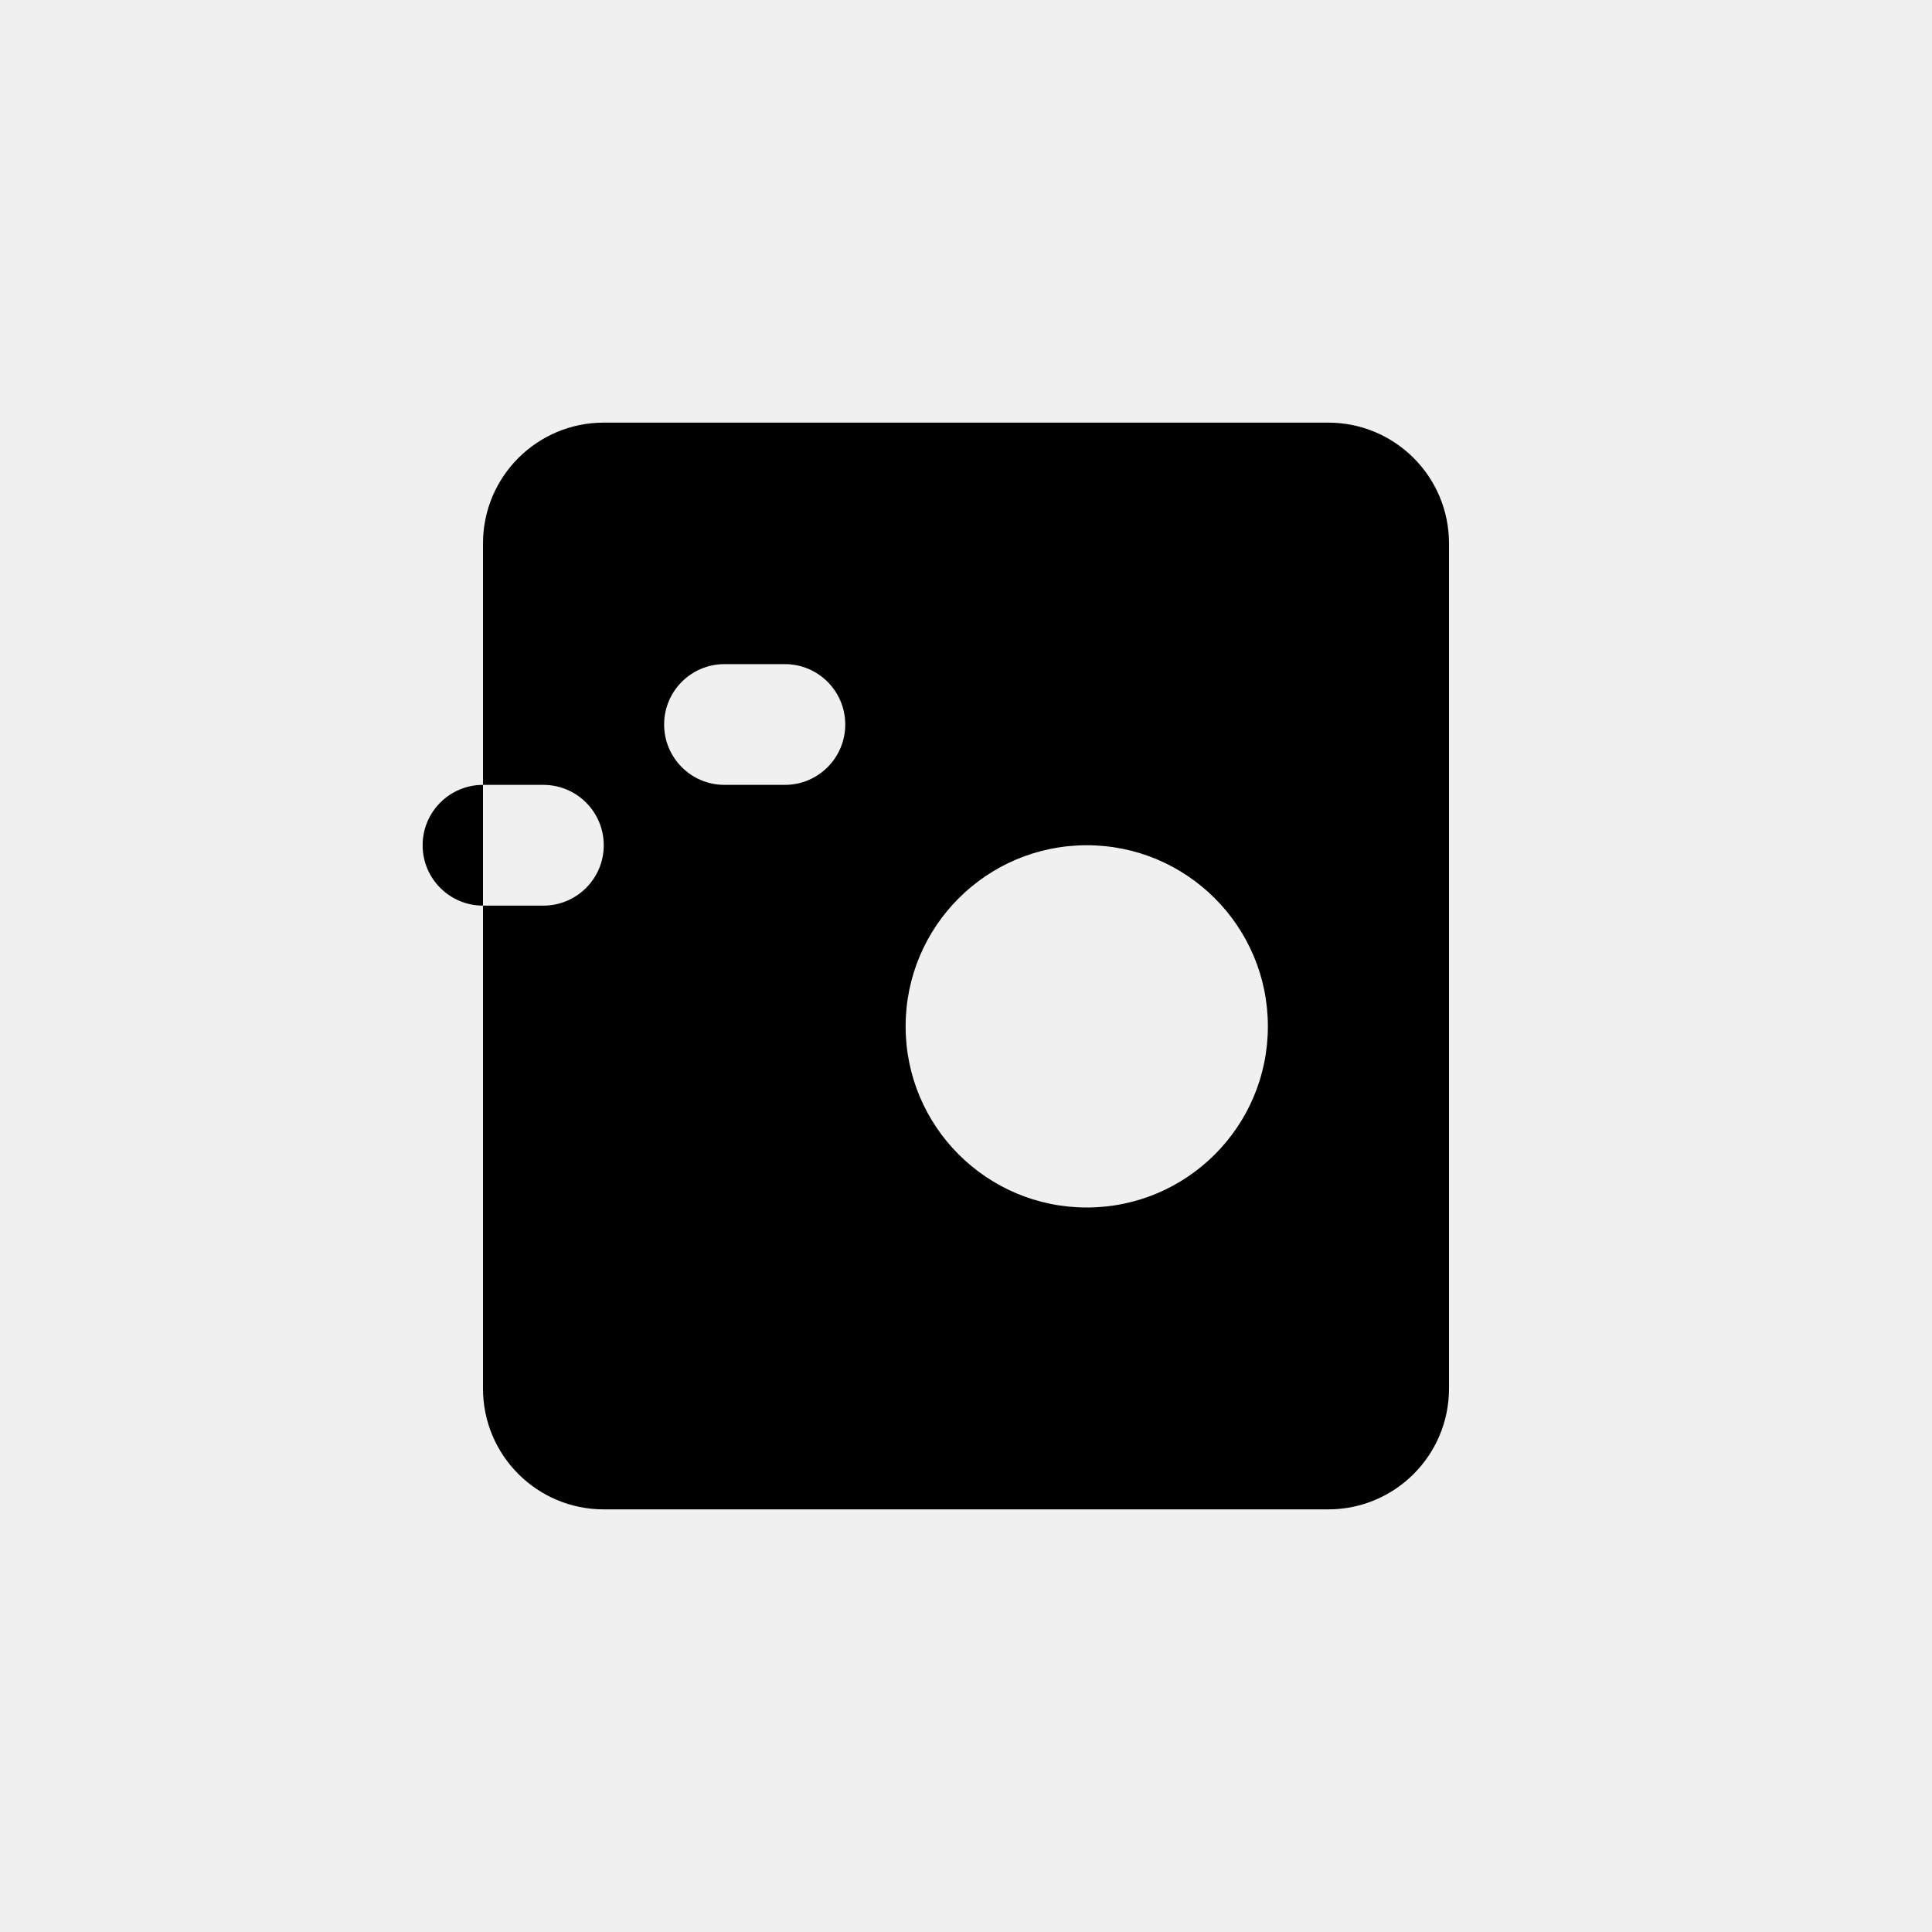
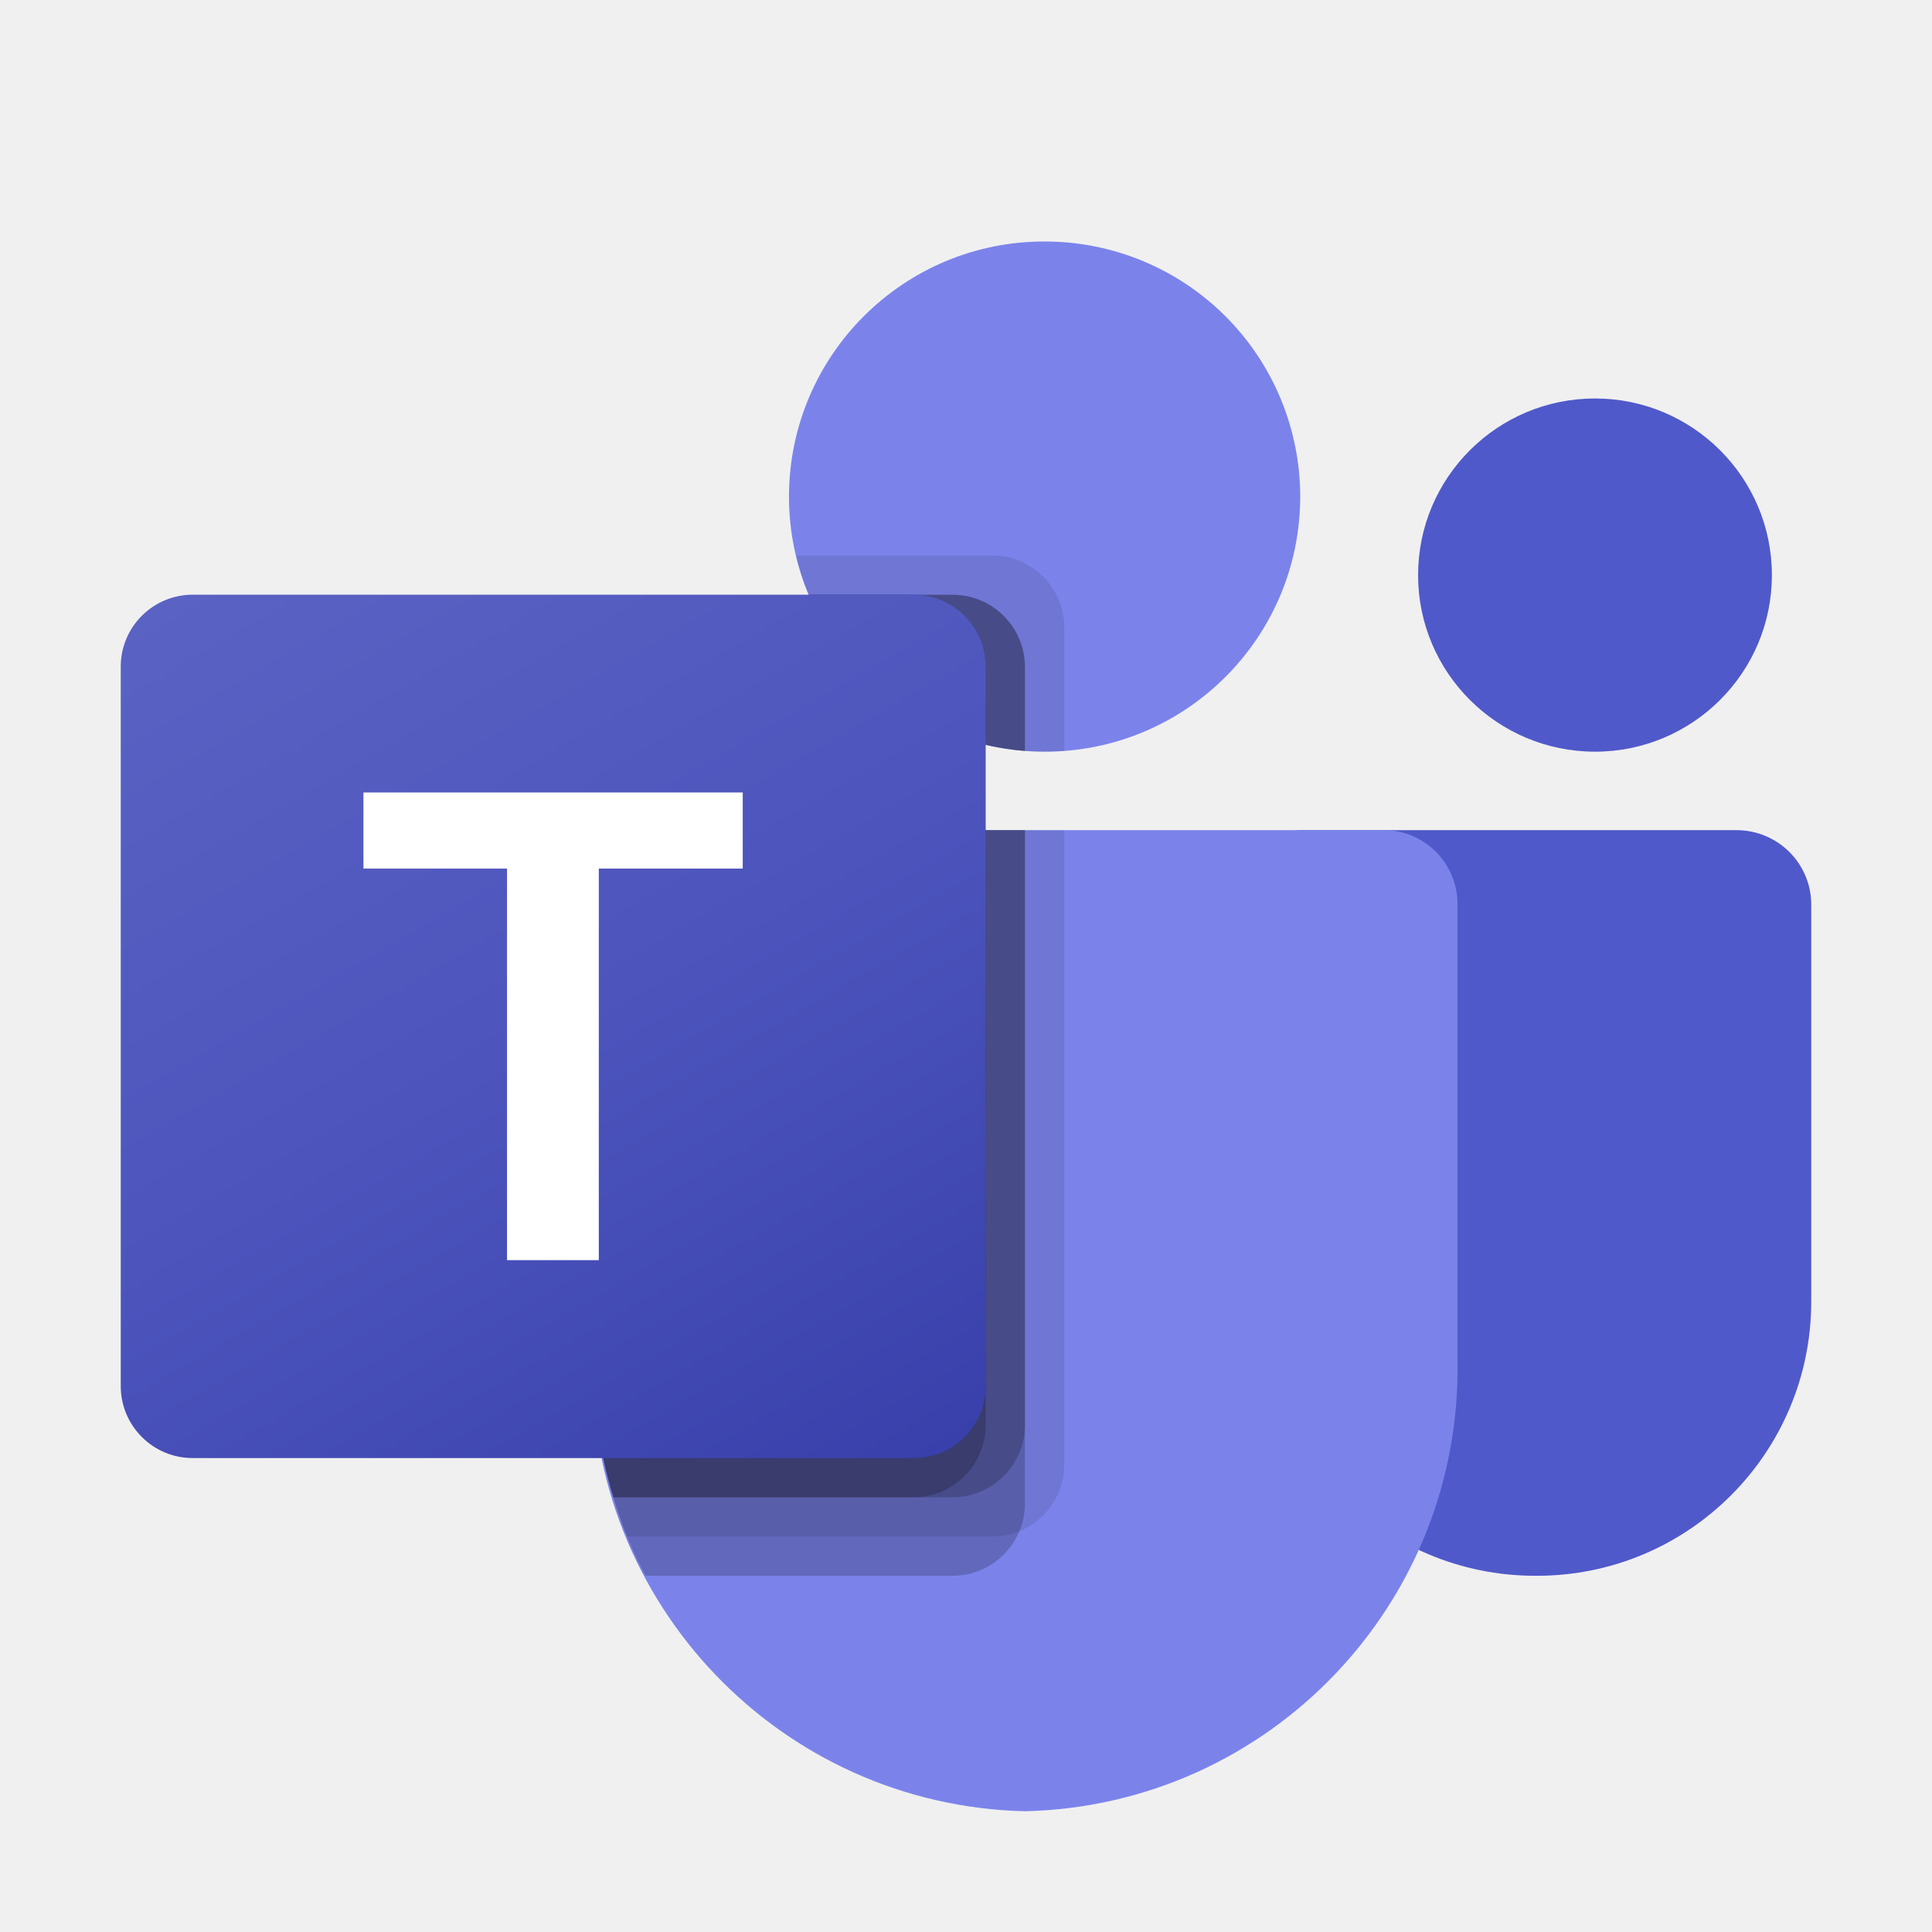
- <svg xmlns="http://www.w3.org/2000/svg" viewBox="0 0 24 24" fill="currentColor" class="w-6 h-6">
-   <path d="M16.5 5.25h-9a1.5 1.5 0 0 0-1.5 1.5v10.5a1.5 1.5 0 0 0 1.5 1.5h9a1.5 1.5 0 0 0 1.5-1.5V6.75a1.5 1.5 0 0 0-1.5-1.5ZM5.25 10.5a.75.75 0 0 1 .75-.75h.75a.75.75 0 0 1 0 1.5H6a.75.75 0 0 1-.75-.75ZM13.5 15a2.25 2.25 0 1 1 0-4.5 2.25 2.25 0 0 1 0 4.5ZM8.25 9a.75.75 0 0 1 .75-.75h.75a.75.75 0 0 1 0 1.5H9a.75.75 0 0 1-.75-.75Z" />
+ <svg xmlns="http://www.w3.org/2000/svg" width="800px" height="800px" viewBox="0 0 16 16" fill="none">
+   <path fill="#5059C9" d="M10.765 6.875h3.616c.342 0 .619.276.619.617v3.288a2.272 2.272 0 01-2.274 2.27h-.01a2.272 2.272 0 01-2.274-2.27V7.199c0-.179.145-.323.323-.323zM13.21 6.225c.808 0 1.464-.655 1.464-1.462 0-.808-.656-1.463-1.465-1.463s-1.465.655-1.465 1.463c0 .807.656 1.462 1.465 1.462z" />
+   <path fill="#7B83EB" d="M8.651 6.225a2.114 2.114 0 002.117-2.112A2.114 2.114 0 008.65 2a2.114 2.114 0 00-2.116 2.112c0 1.167.947 2.113 2.116 2.113zM11.473 6.875h-5.97a.611.611 0 00-.596.625v3.75A3.669 3.669 0 008.488 15a3.669 3.669 0 003.582-3.75V7.5a.611.611 0 00-.597-.625z" />
+   <path fill="#000000" d="M8.814 6.875v5.255a.598.598 0 01-.596.595H5.193a3.951 3.951 0 01-.287-1.476V7.5a.61.61 0 01.597-.624h3.31z" opacity=".1" />
+   <path fill="#000000" d="M8.488 6.875v5.58a.6.6 0 01-.596.595H5.347a3.22 3.22 0 01-.267-.65 3.951 3.951 0 01-.172-1.15V7.498a.61.61 0 01.596-.624h2.985z" opacity=".2" />
+   <path fill="#000000" d="M8.488 6.875v4.93a.6.6 0 01-.596.595H5.08a3.951 3.951 0 01-.172-1.15V7.498a.61.61 0 01.596-.624h2.985z" opacity=".2" />
+   <path fill="#000000" d="M8.163 6.875v4.93a.6.6 0 01-.596.595H5.079a3.951 3.951 0 01-.172-1.15V7.498a.61.61 0 01.596-.624h2.66z" opacity=".2" />
+   <path fill="#000000" d="M8.814 5.195v1.024c-.055.003-.107.006-.163.006-.055 0-.107-.003-.163-.006A2.115 2.115 0 016.593 4.6h1.625a.598.598 0 01.596.594z" opacity=".1" />
+   <path fill="#000000" d="M8.488 5.52v.699a2.115 2.115 0 01-1.79-1.293h1.195a.598.598 0 01.595.594z" opacity=".2" />
+   <path fill="#000000" d="M8.488 5.52v.699a2.115 2.115 0 01-1.79-1.293h1.195a.598.598 0 01.595.594z" opacity=".2" />
+   <path fill="#000000" d="M8.163 5.52v.647a2.115 2.115 0 01-1.465-1.242h.87a.598.598 0 01.595.595z" opacity=".2" />
+   <path fill="url(#microsoft-teams-color-16__paint0_linear_2372_494)" d="M1.597 4.925h5.969c.33 0 .597.267.597.596v5.958a.596.596 0 01-.597.596h-5.97A.596.596 0 011 11.479V5.521c0-.33.267-.596.597-.596z" />
+   <path fill="#ffffff" d="M6.152 7.193H4.959v3.243h-.76V7.193H3.01v-.63h3.141v.63z" />
+   <defs>
+     <linearGradient id="microsoft-teams-color-16__paint0_linear_2372_494" x1="2.244" x2="6.906" y1="4.46" y2="12.548" gradientUnits="userSpaceOnUse">
+       <stop stop-color="#5A62C3" />
+       <stop offset=".5" stop-color="#4D55BD" />
+       <stop offset="1" stop-color="#3940AB" />
+     </linearGradient>
+   </defs>
</svg>
